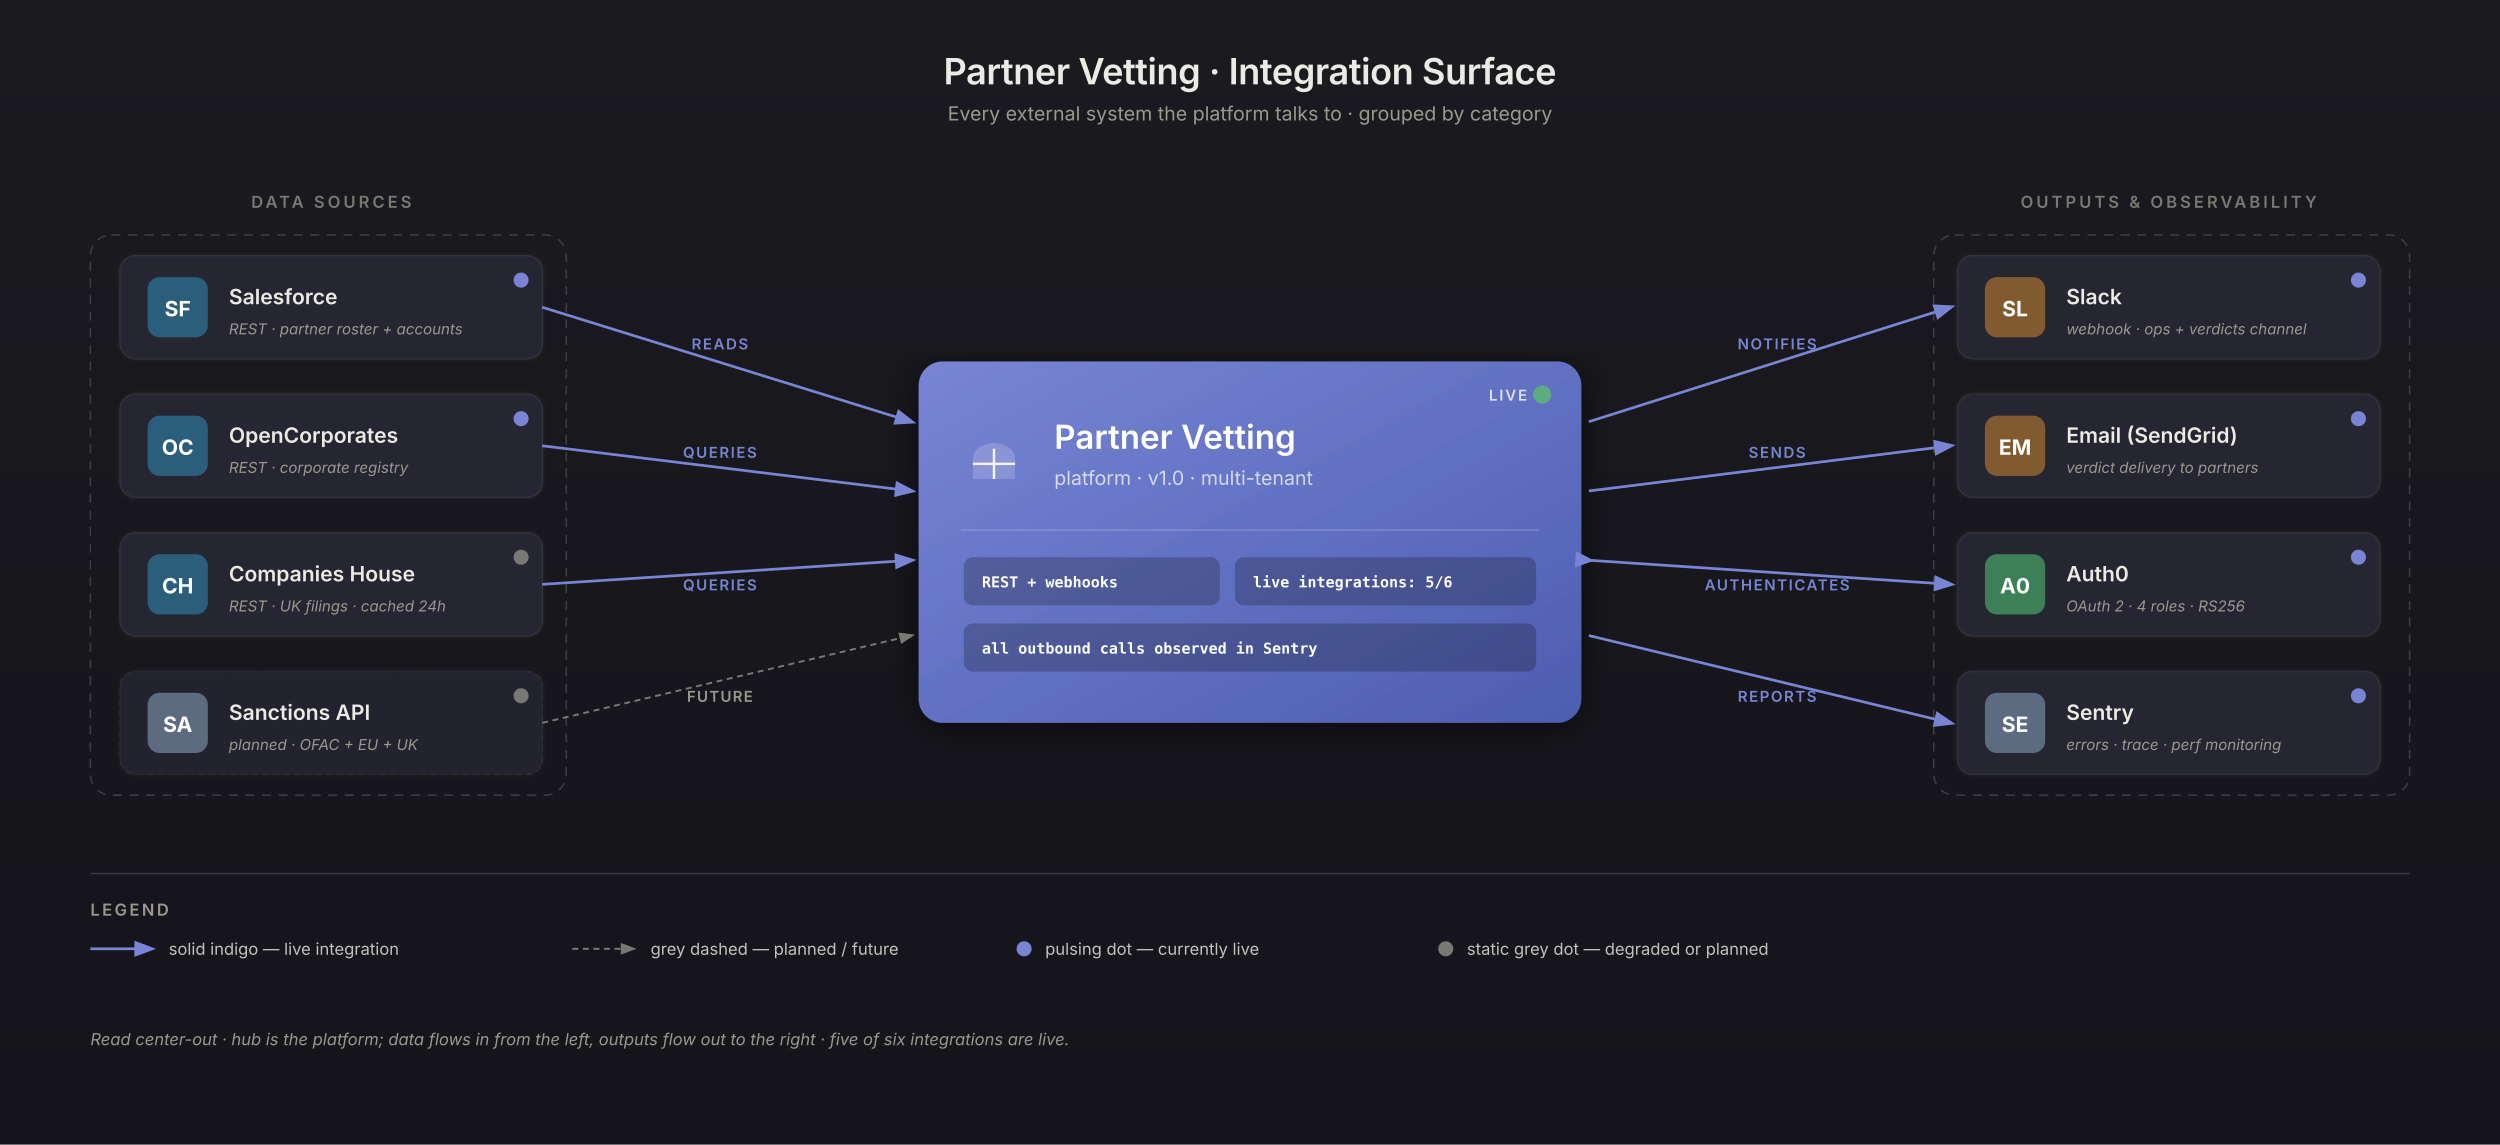
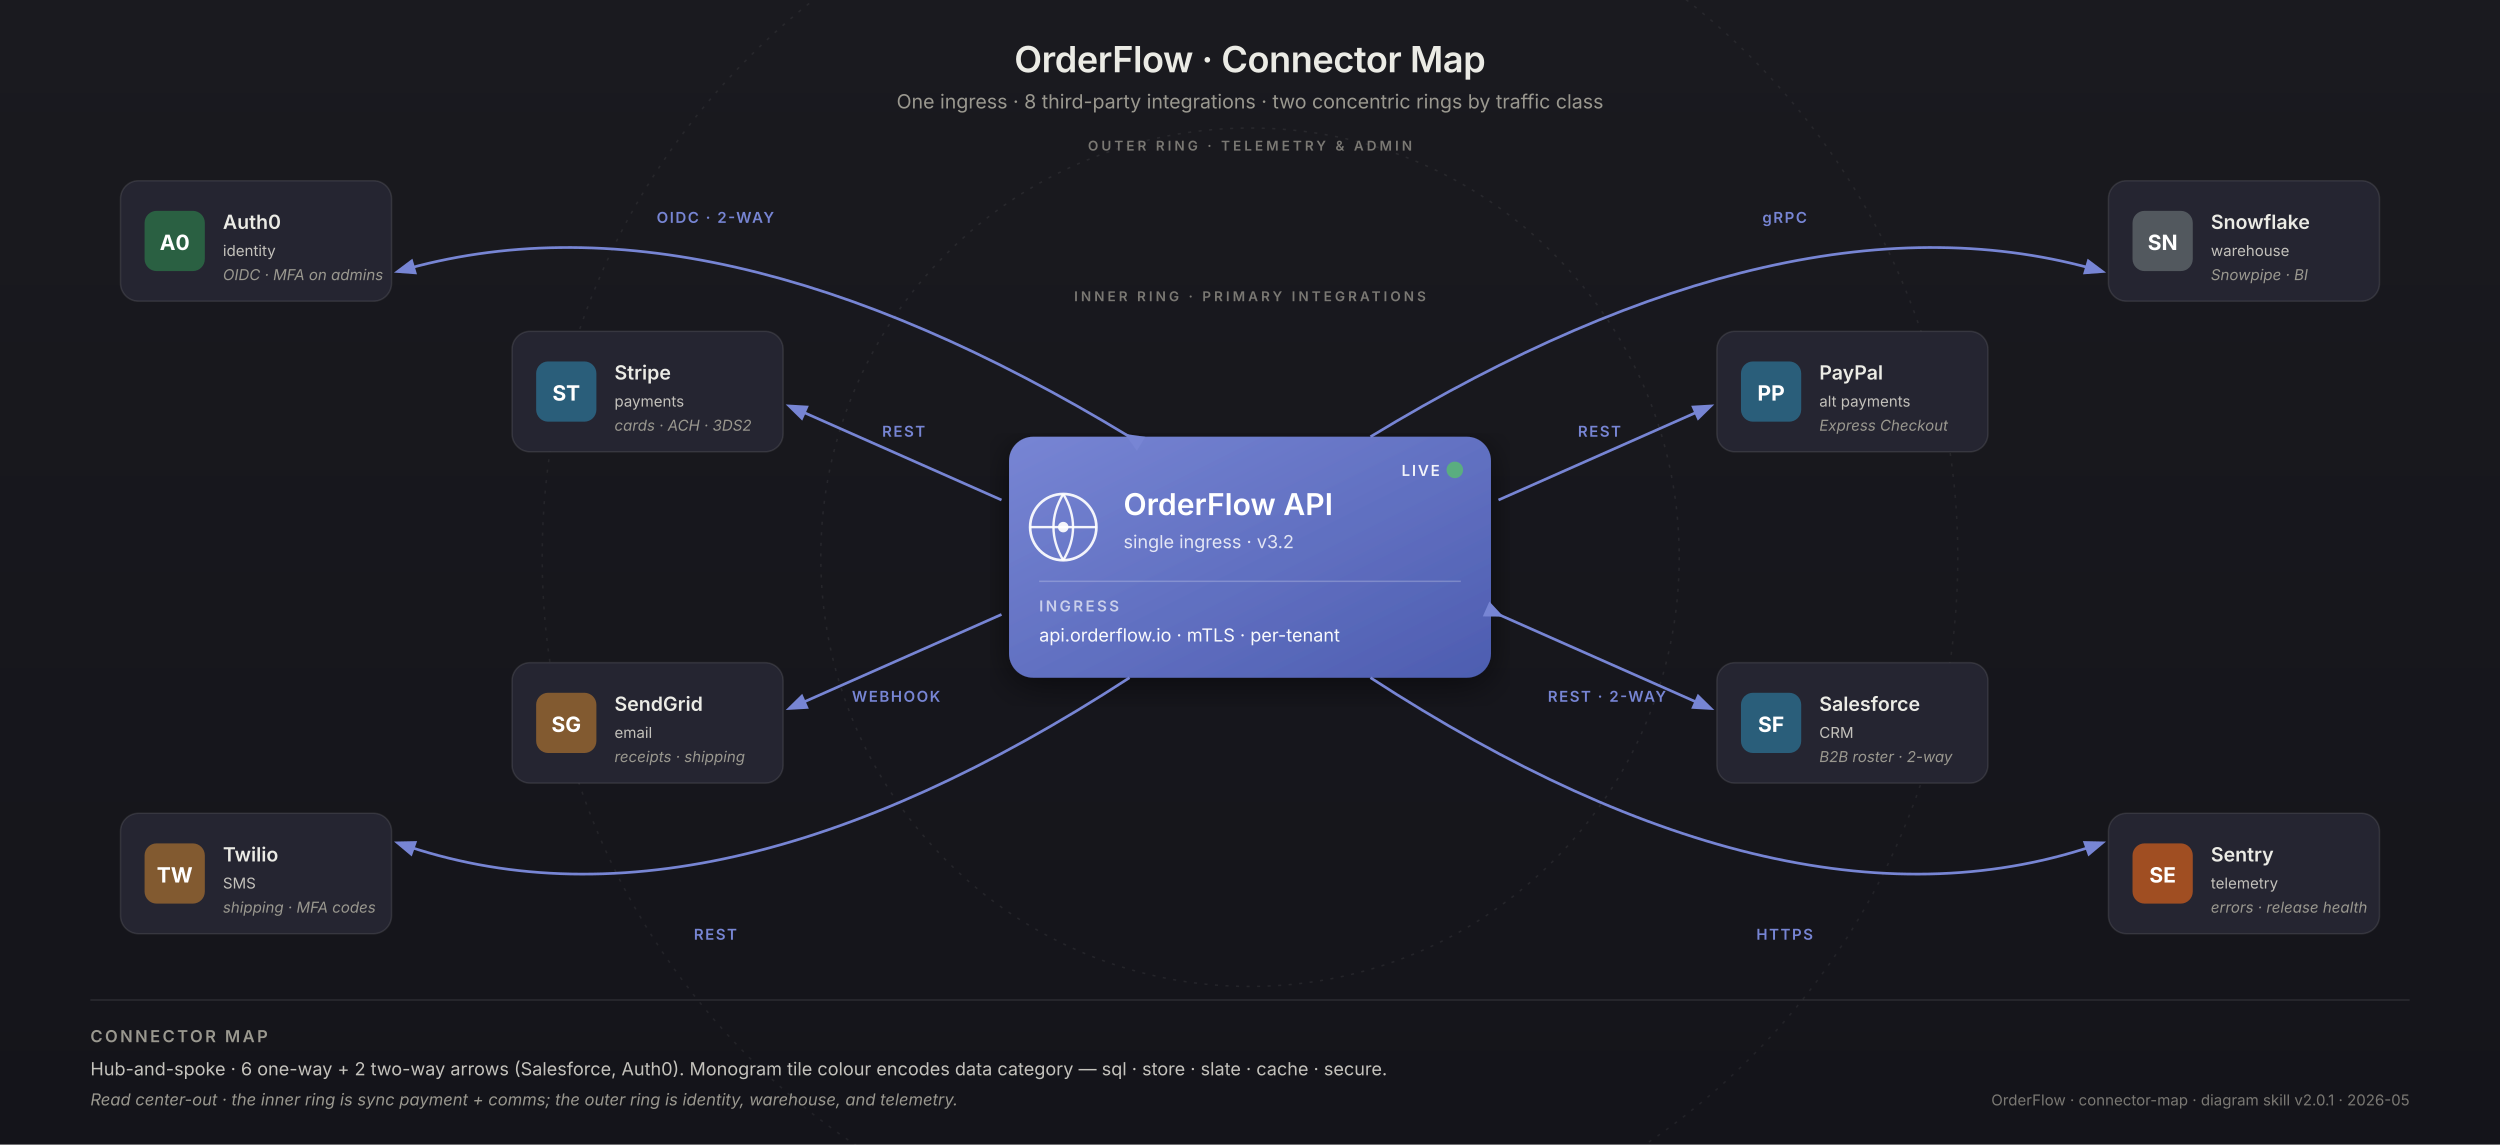
<svg xmlns="http://www.w3.org/2000/svg" viewBox="0 0 1660 760" font-family="Inter, system-ui, -apple-system, sans-serif">
  <defs>
    <filter id="cardShadow" x="-4%" y="-4%" width="108%" height="116%">
      <feDropShadow dx="0" dy="0" stdDeviation="1.5" flood-color="#ffffff" flood-opacity="0.08" />
    </filter>
    <filter id="cardShadowDark" x="-4%" y="-4%" width="108%" height="116%">
      <feDropShadow dx="0" dy="4" stdDeviation="12" flood-color="#000000" flood-opacity="0.55" />
    </filter>
    <linearGradient id="bgGrad" x1="0" y1="0" x2="0" y2="1">
      <stop offset="0%" stop-color="#1a1a1f" />
      <stop offset="100%" stop-color="#14141a" />
    </linearGradient>
    <linearGradient id="surfacePrimary" x1="0" y1="0" x2="1" y2="1">
      <stop offset="0%" stop-color="#7785d4" />
      <stop offset="100%" stop-color="#4d5db0" />
    </linearGradient>
    <marker id="arrowAccent" markerWidth="8" markerHeight="8" refX="6" refY="3" orient="auto">
      <path d="M0,0 L0,6 L8,3 z" fill="#7785d4" />
    </marker>
    <marker id="arrowAccentSm" markerWidth="7" markerHeight="7" refX="5" refY="3" orient="auto">
      <path d="M0,0 L0,6 L7,3 z" fill="#7785d4" />
    </marker>
-     <marker id="arrowGrey" markerWidth="8" markerHeight="8" refX="6" refY="3" orient="auto">
-       <path d="M0,0 L0,6 L8,3 z" fill="#7a7873" />
-     </marker>
  </defs>
  <rect width="1660" height="760" fill="url(#bgGrad)" />
-   <text x="830" y="56" text-anchor="middle" font-size="24" font-weight="600" fill="#ebebe5" letter-spacing="-0.3">Partner Vetting · Integration Surface</text>
-   <text x="830" y="80" text-anchor="middle" font-size="13" fill="#9a988f">Every external system the platform talks to · grouped by category</text>
-   <text x="220" y="138" text-anchor="middle" font-size="11" font-weight="600" fill="#7a7873" letter-spacing="2">DATA SOURCES</text>
-   <text x="1440" y="138" text-anchor="middle" font-size="11" font-weight="600" fill="#7a7873" letter-spacing="2">OUTPUTS &amp; OBSERVABILITY</text>
-   <rect x="80" y="170" width="280" height="68" rx="10" fill="#252531" stroke="#2e2e3a" filter="url(#cardShadow)" />
-   <rect x="98" y="184" width="40" height="40" rx="8" fill="#2a5e7a" />
-   <text x="118" y="210" text-anchor="middle" font-size="14" font-weight="700" fill="white">SF</text>
-   <text x="152" y="202" font-size="14" font-weight="600" fill="#ebebe5">Salesforce</text>
-   <text x="152" y="222" font-size="10" font-style="italic" fill="#9a988f">REST · partner roster + accounts</text>
-   <circle cx="346" cy="186" r="5" fill="#7785d4" class="anim-pulse" />
-   <rect x="80" y="262" width="280" height="68" rx="10" fill="#252531" stroke="#2e2e3a" filter="url(#cardShadow)" />
-   <rect x="98" y="276" width="40" height="40" rx="8" fill="#2a5e7a" />
-   <text x="118" y="302" text-anchor="middle" font-size="14" font-weight="700" fill="white">OC</text>
-   <text x="152" y="294" font-size="14" font-weight="600" fill="#ebebe5">OpenCorporates</text>
-   <text x="152" y="314" font-size="10" font-style="italic" fill="#9a988f">REST · corporate registry</text>
-   <circle cx="346" cy="278" r="5" fill="#7785d4" class="anim-pulse" />
-   <rect x="80" y="354" width="280" height="68" rx="10" fill="#252531" stroke="#2e2e3a" filter="url(#cardShadow)" />
-   <rect x="98" y="368" width="40" height="40" rx="8" fill="#2a5e7a" />
-   <text x="118" y="394" text-anchor="middle" font-size="14" font-weight="700" fill="white">CH</text>
-   <text x="152" y="386" font-size="14" font-weight="600" fill="#ebebe5">Companies House</text>
-   <text x="152" y="406" font-size="10" font-style="italic" fill="#9a988f">REST · UK filings · cached 24h</text>
-   <circle cx="346" cy="370" r="5" fill="#7a7873" />
-   <rect x="80" y="446" width="280" height="68" rx="10" fill="#252531" stroke="#2e2e3a" stroke-dasharray="4,3" filter="url(#cardShadow)" opacity="0.85" />
-   <rect x="98" y="460" width="40" height="40" rx="8" fill="#5d6b80" />
-   <text x="118" y="486" text-anchor="middle" font-size="14" font-weight="700" fill="white">SA</text>
-   <text x="152" y="478" font-size="14" font-weight="600" fill="#ebebe5">Sanctions API</text>
-   <text x="152" y="498" font-size="10" font-style="italic" fill="#9a988f">planned · OFAC + EU + UK</text>
-   <circle cx="346" cy="462" r="5" fill="#7a7873" />
-   <rect x="610" y="240" width="440" height="240" rx="16" fill="url(#surfacePrimary)" filter="url(#cardShadowDark)" />
-   <g transform="translate(660, 308)">
-     <path d="M-14,10 L-14,-3 Q-14,-12 0,-14 Q14,-12 14,-3 L14,10 Z" fill="rgba(255,255,255,0.18)" />
-     <line x1="0" y1="-10" x2="0" y2="10" stroke="rgba(255,255,255,0.9)" stroke-width="1.6" />
-     <line x1="-14" y1="0" x2="14" y2="0" stroke="rgba(255,255,255,0.9)" stroke-width="1.6" />
+   <text x="830" y="48" text-anchor="middle" font-size="24" font-weight="600" fill="#ebebe5" letter-spacing="-0.3">OrderFlow · Connector Map</text>
+   <text x="830" y="72" text-anchor="middle" font-size="13" fill="#9a988f">One ingress · 8 third-party integrations · two concentric rings by traffic class</text>
+   <circle cx="830" cy="370" r="285" fill="none" stroke="rgba(255,255,255,0.07)" stroke-dasharray="2,5" />
+   <circle cx="830" cy="370" r="470" fill="none" stroke="rgba(255,255,255,0.06)" stroke-dasharray="2,5" />
+   <text x="830" y="100" text-anchor="middle" font-size="9" font-weight="600" fill="#7a7873" letter-spacing="2">OUTER RING · TELEMETRY &amp; ADMIN</text>
+   <text x="830" y="200" text-anchor="middle" font-size="9" font-weight="600" fill="#7a7873" letter-spacing="2">INNER RING · PRIMARY INTEGRATIONS</text>
+   <rect x="670" y="290" width="320" height="160" rx="16" fill="url(#surfacePrimary)" filter="url(#cardShadowDark)" />
+   <g transform="translate(706, 350)">
+     <circle cx="0" cy="0" r="22" fill="none" stroke="rgba(255,255,255,0.92)" stroke-width="1.8" />
+     <circle cx="0" cy="0" r="3.5" fill="rgba(255,255,255,0.92)" />
+     <line x1="-22" y1="0" x2="22" y2="0" stroke="rgba(255,255,255,0.92)" stroke-width="1.6" />
+     <path d="M0,-22 Q-13,0 0,22" fill="none" stroke="rgba(255,255,255,0.92)" stroke-width="1.6" />
+     <path d="M0,-22 Q13,0 0,22" fill="none" stroke="rgba(255,255,255,0.92)" stroke-width="1.6" />
  </g>
-   <text x="700" y="298" font-size="22" font-weight="600" fill="white">Partner Vetting</text>
-   <text x="700" y="322" font-size="13" fill="rgba(255,255,255,0.72)">platform · v1.0 · multi-tenant</text>
-   <line x1="638" y1="352" x2="1022" y2="352" stroke="rgba(255,255,255,0.18)" />
-   <rect x="640" y="370" width="170" height="32" rx="6" fill="rgba(0,0,0,0.22)" />
-   <text x="652" y="390" font-size="10" font-family="monospace" font-weight="600" fill="white">REST + webhooks</text>
-   <rect x="820" y="370" width="200" height="32" rx="6" fill="rgba(0,0,0,0.22)" />
-   <text x="832" y="390" font-size="10" font-family="monospace" font-weight="600" fill="white">live integrations: 5/6</text>
-   <rect x="640" y="414" width="380" height="32" rx="6" fill="rgba(0,0,0,0.22)" />
-   <text x="652" y="434" font-size="10" font-family="monospace" font-weight="600" fill="white">all outbound calls observed in Sentry</text>
-   <circle cx="1024" cy="262" r="6" fill="#5aad80" class="anim-pulse" />
-   <text x="1014" y="266" text-anchor="end" font-size="10" font-weight="600" fill="rgba(255,255,255,0.78)" letter-spacing="1.2">LIVE</text>
-   <rect x="1300" y="170" width="280" height="68" rx="10" fill="#252531" stroke="#2e2e3a" filter="url(#cardShadow)" />
-   <rect x="1318" y="184" width="40" height="40" rx="8" fill="#825a30" />
-   <text x="1338" y="210" text-anchor="middle" font-size="14" font-weight="700" fill="white">SL</text>
-   <text x="1372" y="202" font-size="14" font-weight="600" fill="#ebebe5">Slack</text>
-   <text x="1372" y="222" font-size="10" font-style="italic" fill="#9a988f">webhook · ops + verdicts channel</text>
-   <circle cx="1566" cy="186" r="5" fill="#7785d4" class="anim-pulse" />
-   <rect x="1300" y="262" width="280" height="68" rx="10" fill="#252531" stroke="#2e2e3a" filter="url(#cardShadow)" />
-   <rect x="1318" y="276" width="40" height="40" rx="8" fill="#825a30" />
-   <text x="1338" y="302" text-anchor="middle" font-size="14" font-weight="700" fill="white">EM</text>
-   <text x="1372" y="294" font-size="14" font-weight="600" fill="#ebebe5">Email (SendGrid)</text>
-   <text x="1372" y="314" font-size="10" font-style="italic" fill="#9a988f">verdict delivery to partners</text>
-   <circle cx="1566" cy="278" r="5" fill="#7785d4" class="anim-pulse" />
-   <rect x="1300" y="354" width="280" height="68" rx="10" fill="#252531" stroke="#2e2e3a" filter="url(#cardShadow)" />
-   <rect x="1318" y="368" width="40" height="40" rx="8" fill="#3d8058" />
-   <text x="1338" y="394" text-anchor="middle" font-size="14" font-weight="700" fill="white">A0</text>
-   <text x="1372" y="386" font-size="14" font-weight="600" fill="#ebebe5">Auth0</text>
-   <text x="1372" y="406" font-size="10" font-style="italic" fill="#9a988f">OAuth 2 · 4 roles · RS256</text>
-   <circle cx="1566" cy="370" r="5" fill="#7785d4" class="anim-pulse" />
-   <rect x="1300" y="446" width="280" height="68" rx="10" fill="#252531" stroke="#2e2e3a" filter="url(#cardShadow)" />
-   <rect x="1318" y="460" width="40" height="40" rx="8" fill="#5d6b80" />
-   <text x="1338" y="486" text-anchor="middle" font-size="14" font-weight="700" fill="white">SE</text>
-   <text x="1372" y="478" font-size="14" font-weight="600" fill="#ebebe5">Sentry</text>
-   <text x="1372" y="498" font-size="10" font-style="italic" fill="#9a988f">errors · trace · perf monitoring</text>
-   <circle cx="1566" cy="462" r="5" fill="#7785d4" class="anim-pulse" />
-   <path d="M 360 204 L 605 280" stroke="#7785d4" stroke-width="1.8" fill="none" marker-end="url(#arrowAccent)" />
-   <text x="478" y="232" text-anchor="middle" font-size="10" font-weight="600" fill="#7785d4" letter-spacing="1">READS</text>
-   <path d="M 360 296 L 605 326" stroke="#7785d4" stroke-width="1.8" fill="none" marker-end="url(#arrowAccent)" />
-   <text x="478" y="304" text-anchor="middle" font-size="10" font-weight="600" fill="#7785d4" letter-spacing="1">QUERIES</text>
-   <path d="M 360 388 L 605 372" stroke="#7785d4" stroke-width="1.8" fill="none" marker-end="url(#arrowAccent)" />
-   <text x="478" y="392" text-anchor="middle" font-size="10" font-weight="600" fill="#7785d4" letter-spacing="1">QUERIES</text>
-   <path d="M 360 480 L 605 422" stroke="#7a7873" stroke-width="1.3" stroke-dasharray="4,3" fill="none" marker-end="url(#arrowGrey)" />
-   <text x="478" y="466" text-anchor="middle" font-size="10" font-weight="600" fill="#9a988f" letter-spacing="0.8">FUTURE</text>
-   <path d="M 1055 280 L 1295 204" stroke="#7785d4" stroke-width="1.8" fill="none" marker-end="url(#arrowAccent)" />
-   <text x="1180" y="232" text-anchor="middle" font-size="10" font-weight="600" fill="#7785d4" letter-spacing="1">NOTIFIES</text>
-   <path d="M 1055 326 L 1295 296" stroke="#7785d4" stroke-width="1.8" fill="none" marker-end="url(#arrowAccent)" />
-   <text x="1180" y="304" text-anchor="middle" font-size="10" font-weight="600" fill="#7785d4" letter-spacing="1">SENDS</text>
-   <path d="M 1055 372 L 1295 388" stroke="#7785d4" stroke-width="1.8" fill="none" marker-end="url(#arrowAccent)" marker-start="url(#arrowAccentSm)" />
-   <text x="1180" y="392" text-anchor="middle" font-size="10" font-weight="600" fill="#7785d4" letter-spacing="1">AUTHENTICATES</text>
-   <path d="M 1055 422 L 1295 480" stroke="#7785d4" stroke-width="1.8" fill="none" marker-end="url(#arrowAccent)" />
-   <text x="1180" y="466" text-anchor="middle" font-size="10" font-weight="600" fill="#7785d4" letter-spacing="1">REPORTS</text>
-   <rect x="60" y="156" width="316" height="372" rx="14" fill="none" stroke="#7a7873" stroke-dasharray="6,5" opacity="0.4" />
-   <rect x="1284" y="156" width="316" height="372" rx="14" fill="none" stroke="#7a7873" stroke-dasharray="6,5" opacity="0.4" />
-   <line x1="60" y1="580" x2="1600" y2="580" stroke="#3a3a47" />
-   <text x="60" y="608" font-size="11" font-weight="600" fill="#9a988f" letter-spacing="1.6">LEGEND</text>
-   <line x1="60" y1="630" x2="100" y2="630" stroke="#7785d4" stroke-width="1.8" marker-end="url(#arrowAccent)" />
-   <text x="112" y="634" font-size="11" fill="#c4c2bc">solid indigo — live integration</text>
-   <line x1="380" y1="630" x2="420" y2="630" stroke="#7a7873" stroke-width="1.3" stroke-dasharray="4,3" marker-end="url(#arrowGrey)" />
-   <text x="432" y="634" font-size="11" fill="#c4c2bc">grey dashed — planned / future</text>
-   <circle cx="680" cy="630" r="5" fill="#7785d4" class="anim-pulse" />
-   <text x="694" y="634" font-size="11" fill="#c4c2bc">pulsing dot — currently live</text>
-   <circle cx="960" cy="630" r="5" fill="#7a7873" />
-   <text x="974" y="634" font-size="11" fill="#c4c2bc">static grey dot — degraded or planned</text>
-   <text x="60" y="694" font-size="11" font-style="italic" fill="#9a988f">Read center-out · hub is the platform; data flows in from the left, outputs flow out to the right · five of six integrations are live.</text>
+   <text x="746" y="342" font-size="20" font-weight="600" fill="white">OrderFlow API</text>
+   <text x="746" y="364" font-size="12" fill="rgba(255,255,255,0.82)">single ingress · v3.2</text>
+   <line x1="690" y1="386" x2="970" y2="386" stroke="rgba(255,255,255,0.22)" />
+   <text x="690" y="406" font-size="10" font-weight="600" fill="rgba(255,255,255,0.65)" letter-spacing="1.6">INGRESS</text>
+   <text x="690" y="426" font-size="12" fill="rgba(255,255,255,0.96)" font-variant-numeric="tabular-nums">api.orderflow.io · mTLS · per-tenant</text>
+   <circle cx="966" cy="312" r="5.5" fill="#5aad80" />
+   <text x="956" y="316" text-anchor="end" font-size="10" font-weight="600" fill="rgba(255,255,255,0.92)" letter-spacing="1.2">LIVE</text>
+   <rect x="340" y="220" width="180" height="80" rx="12" fill="#252531" stroke="rgba(255,255,255,0.10)" />
+   <rect x="356" y="240" width="40" height="40" rx="8" fill="#2a5e7a" />
+   <text x="376" y="266" text-anchor="middle" font-size="14" font-weight="700" fill="white">ST</text>
+   <text x="408" y="252" font-size="13" font-weight="600" fill="#ebebe5">Stripe</text>
+   <text x="408" y="270" font-size="10" fill="#c4c2bc">payments</text>
+   <text x="408" y="286" font-size="10" font-style="italic" fill="#9a988f">cards · ACH · 3DS2</text>
+   <rect x="1140" y="220" width="180" height="80" rx="12" fill="#252531" stroke="rgba(255,255,255,0.10)" />
+   <rect x="1156" y="240" width="40" height="40" rx="8" fill="#2a5e7a" />
+   <text x="1176" y="266" text-anchor="middle" font-size="14" font-weight="700" fill="white">PP</text>
+   <text x="1208" y="252" font-size="13" font-weight="600" fill="#ebebe5">PayPal</text>
+   <text x="1208" y="270" font-size="10" fill="#c4c2bc">alt payments</text>
+   <text x="1208" y="286" font-size="10" font-style="italic" fill="#9a988f">Express Checkout</text>
+   <rect x="340" y="440" width="180" height="80" rx="12" fill="#252531" stroke="rgba(255,255,255,0.10)" />
+   <rect x="356" y="460" width="40" height="40" rx="8" fill="#825a30" />
+   <text x="376" y="486" text-anchor="middle" font-size="14" font-weight="700" fill="white">SG</text>
+   <text x="408" y="472" font-size="13" font-weight="600" fill="#ebebe5">SendGrid</text>
+   <text x="408" y="490" font-size="10" fill="#c4c2bc">email</text>
+   <text x="408" y="506" font-size="10" font-style="italic" fill="#9a988f">receipts · shipping</text>
+   <rect x="1140" y="440" width="180" height="80" rx="12" fill="#252531" stroke="rgba(255,255,255,0.10)" />
+   <rect x="1156" y="460" width="40" height="40" rx="8" fill="#2a5e7a" />
+   <text x="1176" y="486" text-anchor="middle" font-size="14" font-weight="700" fill="white">SF</text>
+   <text x="1208" y="472" font-size="13" font-weight="600" fill="#ebebe5">Salesforce</text>
+   <text x="1208" y="490" font-size="10" fill="#c4c2bc">CRM</text>
+   <text x="1208" y="506" font-size="10" font-style="italic" fill="#9a988f">B2B roster · 2-way</text>
+   <rect x="80" y="120" width="180" height="80" rx="12" fill="#252531" stroke="rgba(255,255,255,0.10)" />
+   <rect x="96" y="140" width="40" height="40" rx="8" fill="#2a6042" />
+   <text x="116" y="166" text-anchor="middle" font-size="14" font-weight="700" fill="white">A0</text>
+   <text x="148" y="152" font-size="13" font-weight="600" fill="#ebebe5">Auth0</text>
+   <text x="148" y="170" font-size="10" fill="#c4c2bc">identity</text>
+   <text x="148" y="186" font-size="10" font-style="italic" fill="#9a988f">OIDC · MFA on admins</text>
+   <rect x="1400" y="120" width="180" height="80" rx="12" fill="#252531" stroke="rgba(255,255,255,0.10)" />
+   <rect x="1416" y="140" width="40" height="40" rx="8" fill="#52585e" />
+   <text x="1436" y="166" text-anchor="middle" font-size="14" font-weight="700" fill="white">SN</text>
+   <text x="1468" y="152" font-size="13" font-weight="600" fill="#ebebe5">Snowflake</text>
+   <text x="1468" y="170" font-size="10" fill="#c4c2bc">warehouse</text>
+   <text x="1468" y="186" font-size="10" font-style="italic" fill="#9a988f">Snowpipe · BI</text>
+   <rect x="80" y="540" width="180" height="80" rx="12" fill="#252531" stroke="rgba(255,255,255,0.10)" />
+   <rect x="96" y="560" width="40" height="40" rx="8" fill="#825a30" />
+   <text x="116" y="586" text-anchor="middle" font-size="14" font-weight="700" fill="white">TW</text>
+   <text x="148" y="572" font-size="13" font-weight="600" fill="#ebebe5">Twilio</text>
+   <text x="148" y="590" font-size="10" fill="#c4c2bc">SMS</text>
+   <text x="148" y="606" font-size="10" font-style="italic" fill="#9a988f">shipping · MFA codes</text>
+   <rect x="1400" y="540" width="180" height="80" rx="12" fill="#252531" stroke="rgba(255,255,255,0.10)" />
+   <rect x="1416" y="560" width="40" height="40" rx="8" fill="#a04e22" />
+   <text x="1436" y="586" text-anchor="middle" font-size="14" font-weight="700" fill="white">SE</text>
+   <text x="1468" y="572" font-size="13" font-weight="600" fill="#ebebe5">Sentry</text>
+   <text x="1468" y="590" font-size="10" fill="#c4c2bc">telemetry</text>
+   <text x="1468" y="606" font-size="10" font-style="italic" fill="#9a988f">errors · release health</text>
+   <path d="M 665 332 L 525 270" stroke="#7785d4" stroke-width="1.8" fill="none" marker-end="url(#arrowAccent)" />
+   <text x="600" y="290" text-anchor="middle" font-size="10" font-weight="600" fill="#7785d4" letter-spacing="1">REST</text>
+   <path d="M 995 332 L 1135 270" stroke="#7785d4" stroke-width="1.8" fill="none" marker-end="url(#arrowAccent)" />
+   <text x="1062" y="290" text-anchor="middle" font-size="10" font-weight="600" fill="#7785d4" letter-spacing="1">REST</text>
+   <path d="M 665 408 L 525 470" stroke="#7785d4" stroke-width="1.8" fill="none" marker-end="url(#arrowAccent)" />
+   <text x="595" y="466" text-anchor="middle" font-size="10" font-weight="600" fill="#7785d4" letter-spacing="1">WEBHOOK</text>
+   <path d="M 995 408 L 1135 470" stroke="#7785d4" stroke-width="1.8" fill="none" marker-end="url(#arrowAccent)" marker-start="url(#arrowAccentSm)" />
+   <text x="1067" y="466" text-anchor="middle" font-size="10" font-weight="600" fill="#7785d4" letter-spacing="1">REST · 2-WAY</text>
+   <path d="M 750 290 Q 470 120 265 180" stroke="#7785d4" stroke-width="1.8" fill="none" marker-end="url(#arrowAccent)" marker-start="url(#arrowAccentSm)" />
+   <text x="475" y="148" text-anchor="middle" font-size="10" font-weight="600" fill="#7785d4" letter-spacing="1">OIDC · 2-WAY</text>
+   <path d="M 910 290 Q 1190 120 1395 180" stroke="#7785d4" stroke-width="1.8" fill="none" marker-end="url(#arrowAccent)" />
+   <text x="1185" y="148" text-anchor="middle" font-size="10" font-weight="600" fill="#7785d4" letter-spacing="1">gRPC</text>
+   <path d="M 750 450 Q 470 632 265 560" stroke="#7785d4" stroke-width="1.8" fill="none" marker-end="url(#arrowAccent)" />
+   <text x="475" y="624" text-anchor="middle" font-size="10" font-weight="600" fill="#7785d4" letter-spacing="1">REST</text>
+   <path d="M 910 450 Q 1190 632 1395 560" stroke="#7785d4" stroke-width="1.8" fill="none" marker-end="url(#arrowAccent)" />
+   <text x="1185" y="624" text-anchor="middle" font-size="10" font-weight="600" fill="#7785d4" letter-spacing="1">HTTPS</text>
+   <line x1="60" y1="664" x2="1600" y2="664" stroke="rgba(255,255,255,0.10)" />
+   <text x="60" y="692" font-size="11" font-weight="600" fill="#9a988f" letter-spacing="1.6">CONNECTOR MAP</text>
+   <text x="60" y="714" font-size="12" fill="#c4c2bc">Hub-and-spoke · 6 one-way + 2 two-way arrows (Salesforce, Auth0). Monogram tile colour encodes data category — sql · store · slate · cache · secure.</text>
+   <text x="60" y="734" font-size="11" font-style="italic" fill="#9a988f">Read center-out · the inner ring is sync payment + comms; the outer ring is identity, warehouse, and telemetry.</text>
+   <text x="1600" y="734" text-anchor="end" font-size="10" fill="#7a7873" font-variant-numeric="tabular-nums">OrderFlow · connector-map · diagram skill v2.0.1 · 2026-05</text>
</svg>
